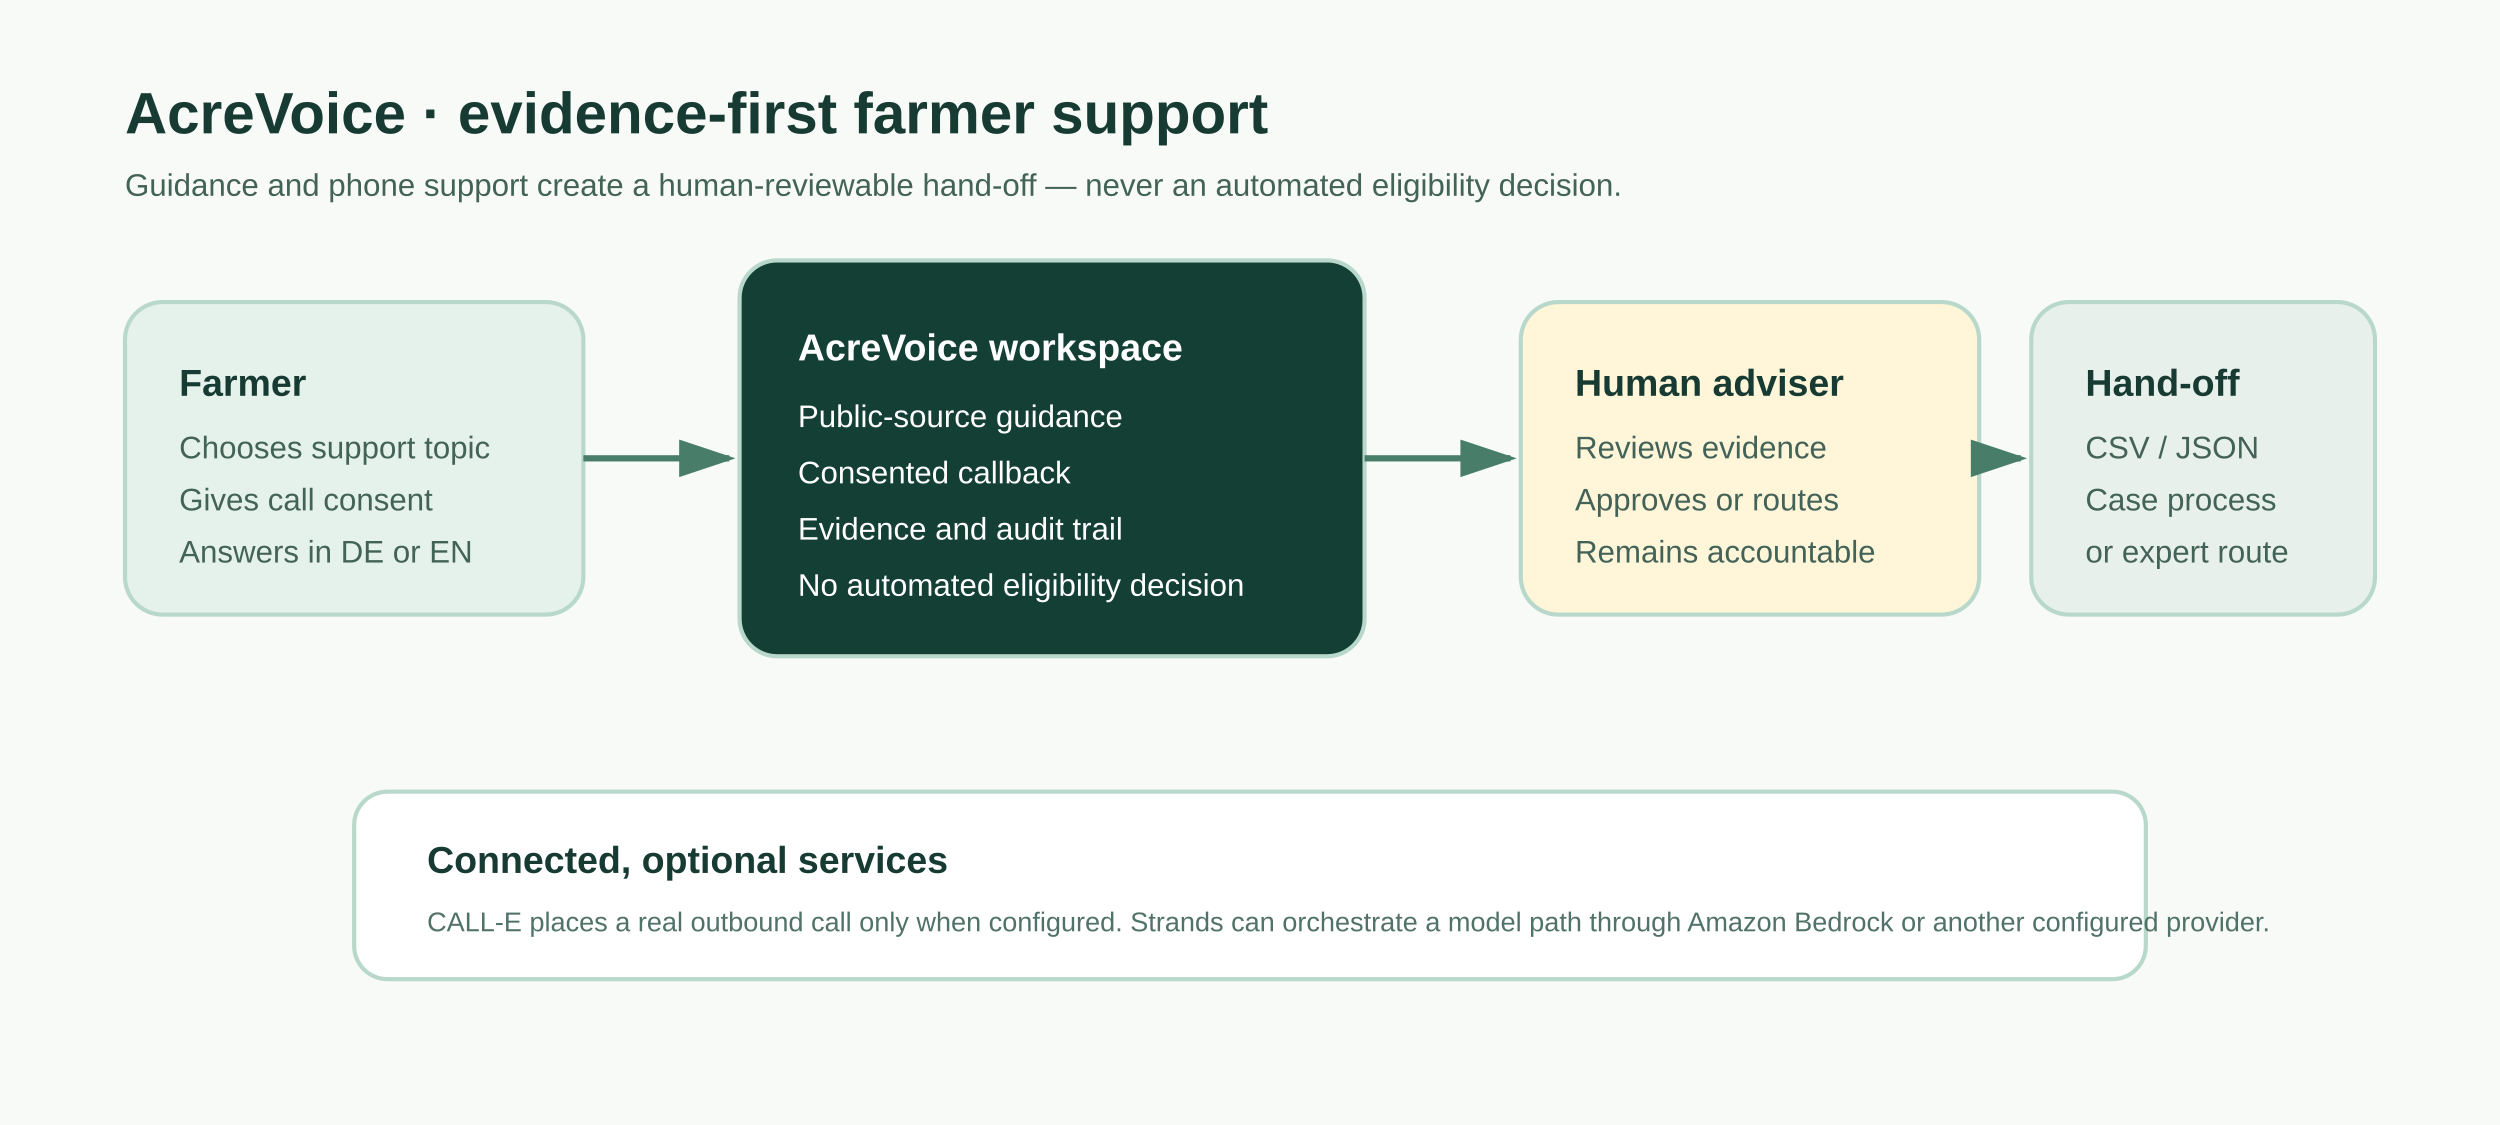
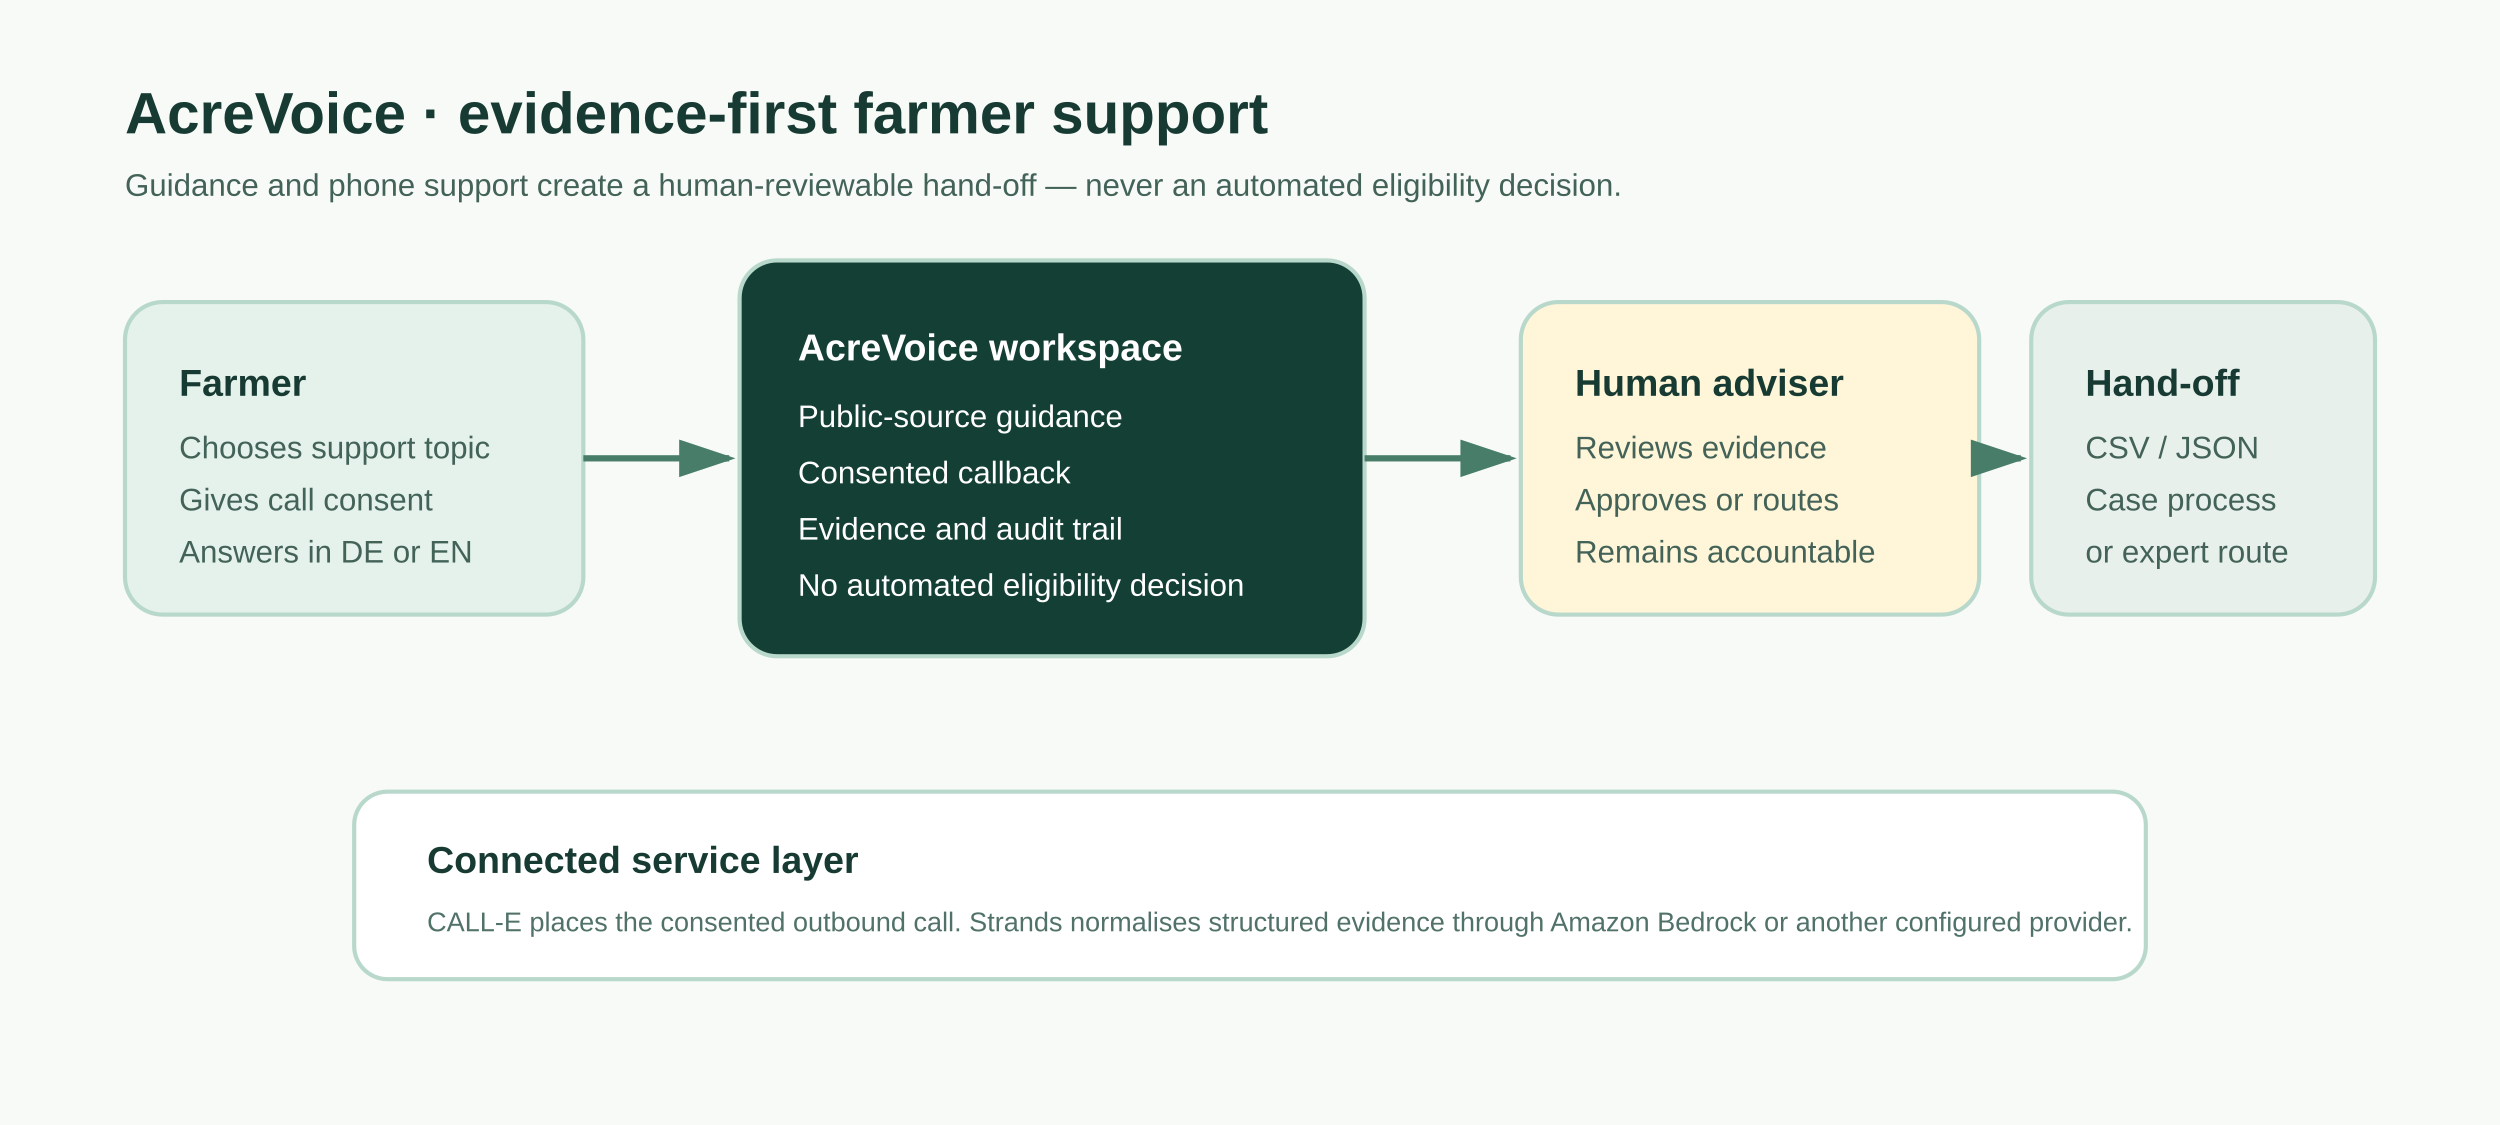
<svg xmlns="http://www.w3.org/2000/svg" width="1200" height="540" viewBox="0 0 1200 540" role="img" aria-labelledby="title desc">
  <defs>
    <style>text{font-family:Arial,sans-serif;fill:#173b33}.title{font-size:28px;font-weight:700}.label{font-size:18px;font-weight:700}.copy{font-size:15px;fill:#436258}.small{font-size:13px;fill:#517269}.light{fill:#fff}.box{stroke:#b9d8cc;stroke-width:2}.arrow{stroke:#487e69;stroke-width:3;fill:none;marker-end:url(#arrow)}</style>
    <marker id="arrow" markerWidth="10" markerHeight="10" refX="8" refY="3" orient="auto">
      <path d="M0,0 L0,6 L9,3 z" fill="#487e69" />
    </marker>
  </defs>
  <rect width="1200" height="540" fill="#f7faf7" />
  <text x="60" y="64" class="title">AcreVoice · evidence-first farmer support</text>
  <text x="60" y="94" class="copy">Guidance and phone support create a human-reviewable hand-off — never an automated eligibility decision.</text>
  <rect x="60" y="145" width="220" height="150" rx="18" fill="#e4f2eb" class="box" />
  <text x="86" y="190" class="label">Farmer</text>
  <text x="86" y="220" class="copy">Chooses support topic</text>
  <text x="86" y="245" class="copy">Gives call consent</text>
  <text x="86" y="270" class="copy">Answers in DE or EN</text>
  <rect x="355" y="125" width="300" height="190" rx="18" fill="#143f34" class="box" />
  <text x="383" y="173" class="label light">AcreVoice workspace</text>
  <text x="383" y="205" class="copy light">Public-source guidance</text>
  <text x="383" y="232" class="copy light">Consented callback</text>
  <text x="383" y="259" class="copy light">Evidence and audit trail</text>
  <text x="383" y="286" class="copy light">No automated eligibility decision</text>
  <rect x="730" y="145" width="220" height="150" rx="18" fill="#fff5d8" class="box" />
  <text x="756" y="190" class="label">Human adviser</text>
  <text x="756" y="220" class="copy">Reviews evidence</text>
  <text x="756" y="245" class="copy">Approves or routes</text>
  <text x="756" y="270" class="copy">Remains accountable</text>
  <rect x="975" y="145" width="165" height="150" rx="18" fill="#e8f0ec" class="box" />
  <text x="1001" y="190" class="label">Hand-off</text>
  <text x="1001" y="220" class="copy">CSV / JSON</text>
  <text x="1001" y="245" class="copy">Case process</text>
  <text x="1001" y="270" class="copy">or expert route</text>
  <path d="M280 220 H350" class="arrow" />
  <path d="M655 220 H725" class="arrow" />
  <path d="M950 220 H970" class="arrow" />
  <rect x="170" y="380" width="860" height="90" rx="16" fill="#fff" class="box" />
-   <text x="205" y="419" class="label">Connected, optional services</text>
-   <text x="205" y="447" class="small">CALL-E places a real outbound call only when configured. Strands can orchestrate a model path through Amazon Bedrock or another configured provider.</text>
+   <text x="205" y="419" class="label">Connected service layer</text>
+   <text x="205" y="447" class="small">CALL-E places the consented outbound call. Strands normalises structured evidence through Amazon Bedrock or another configured provider.</text>
</svg>
